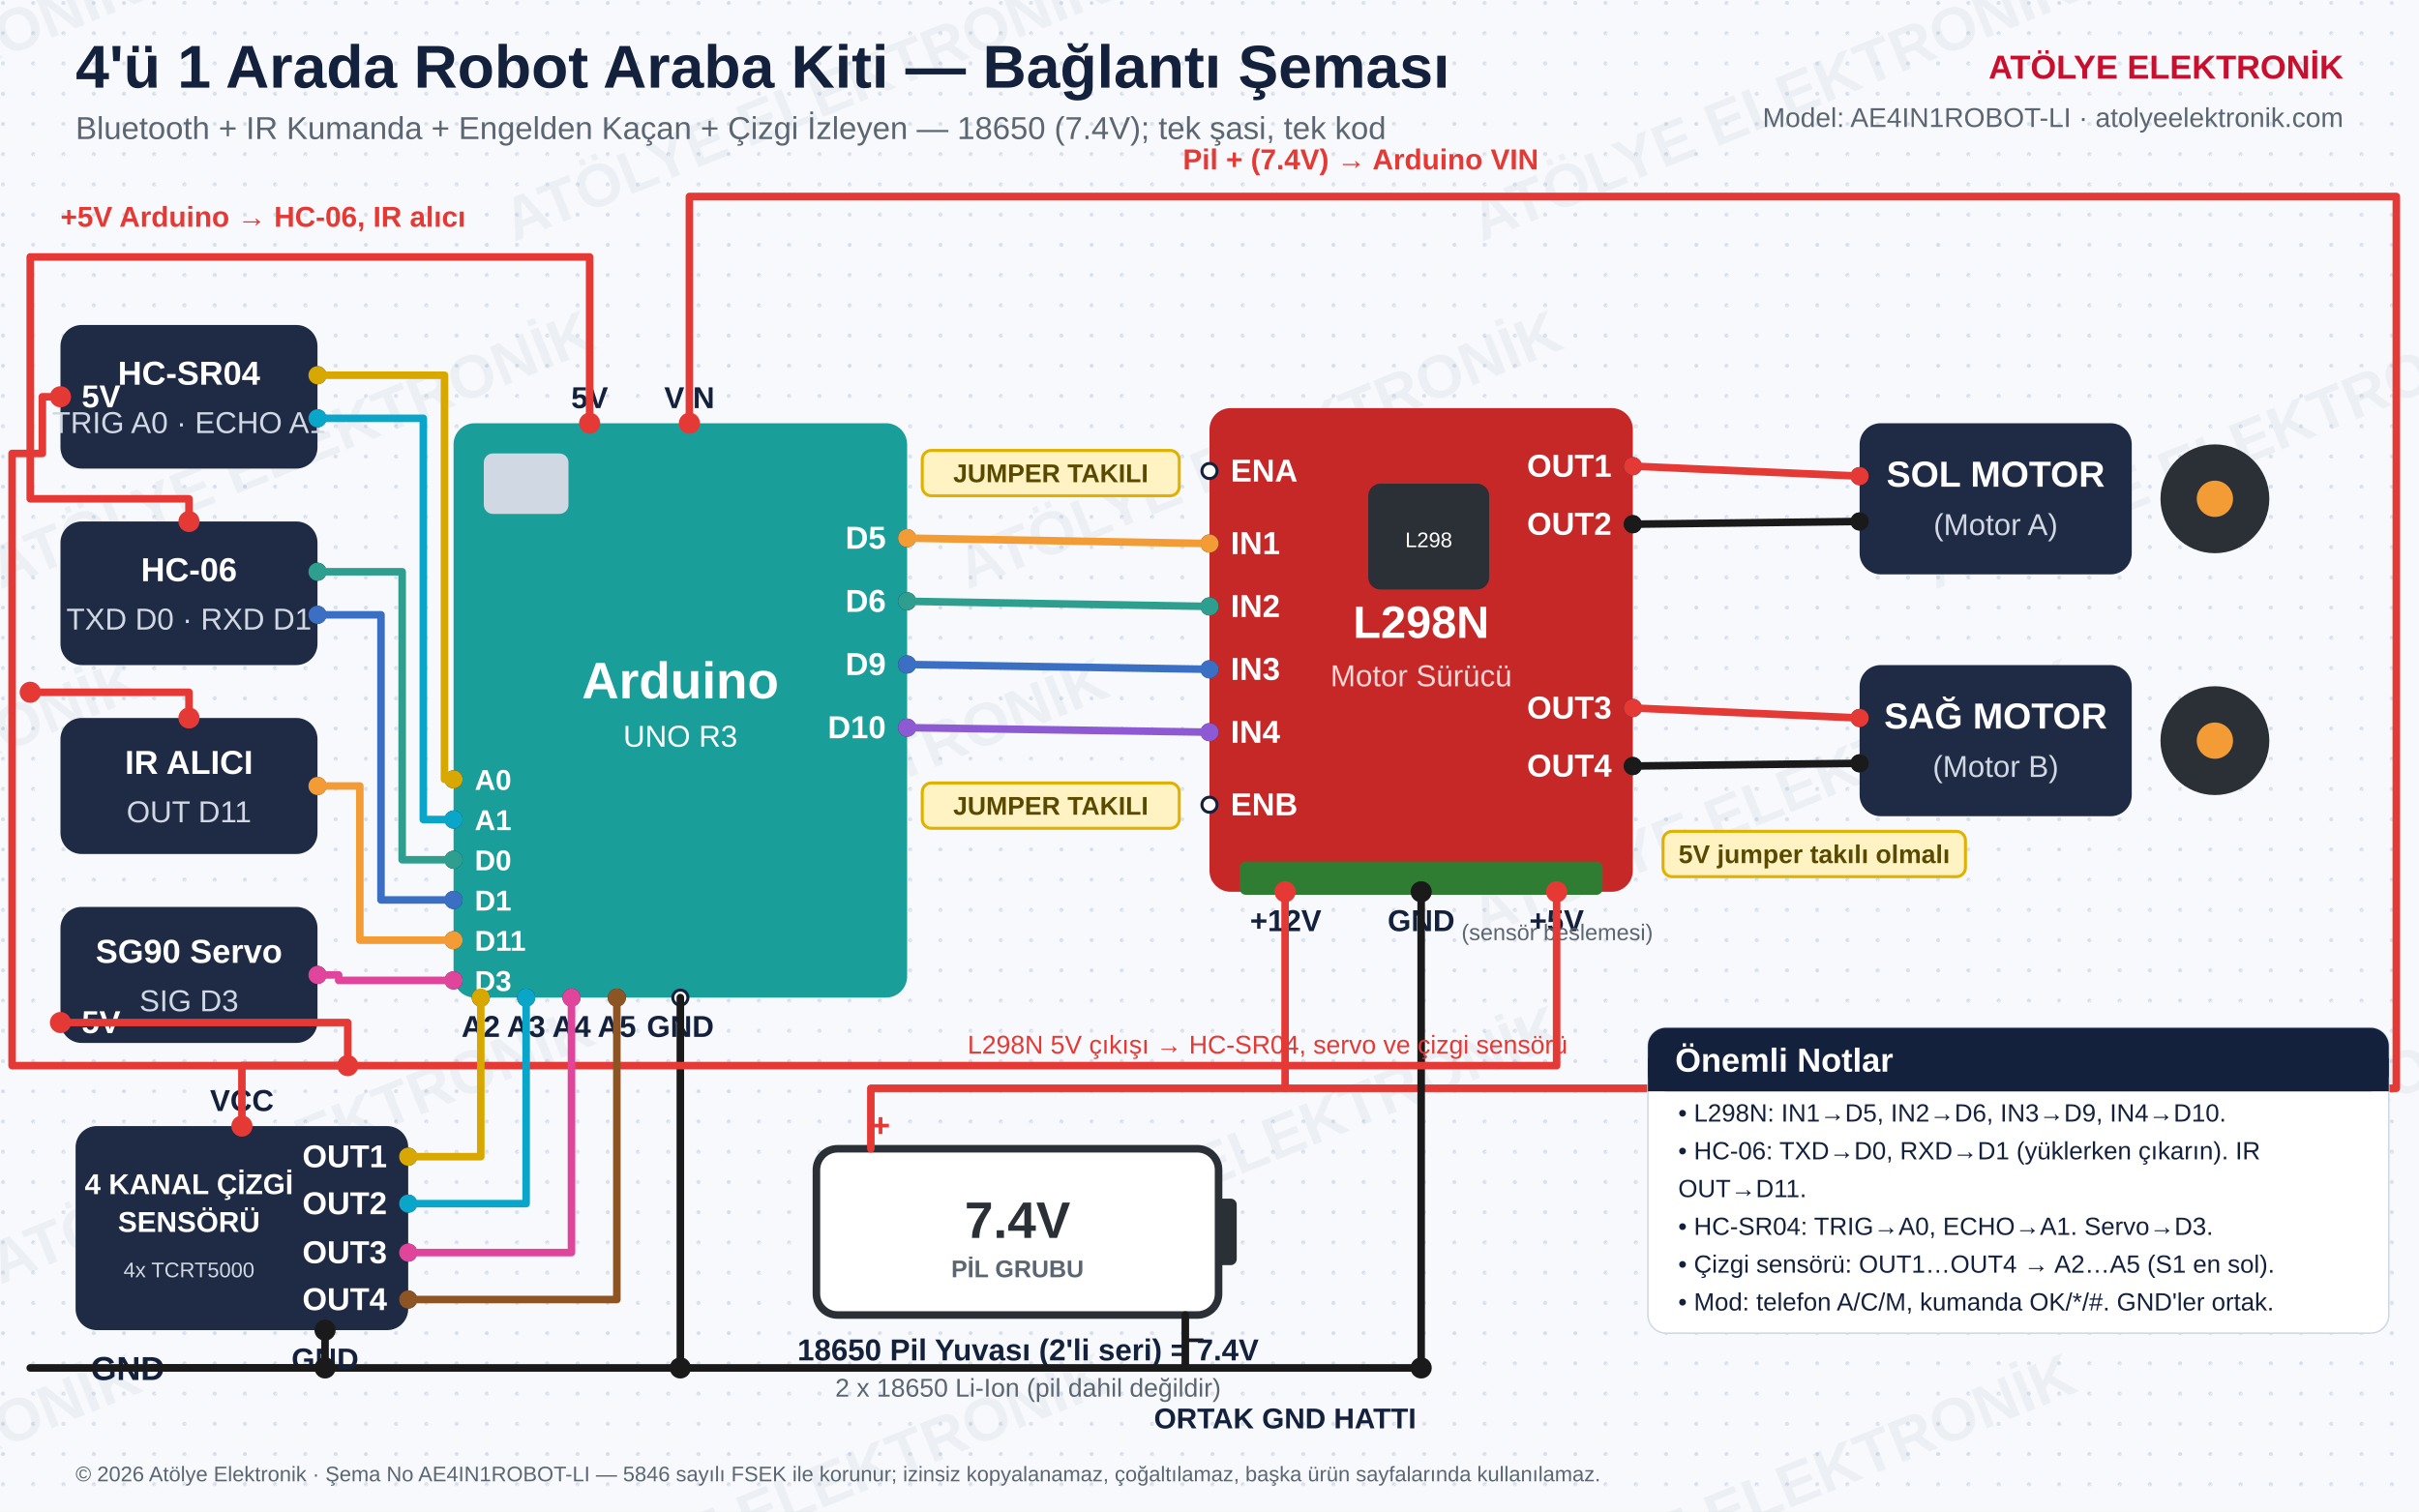
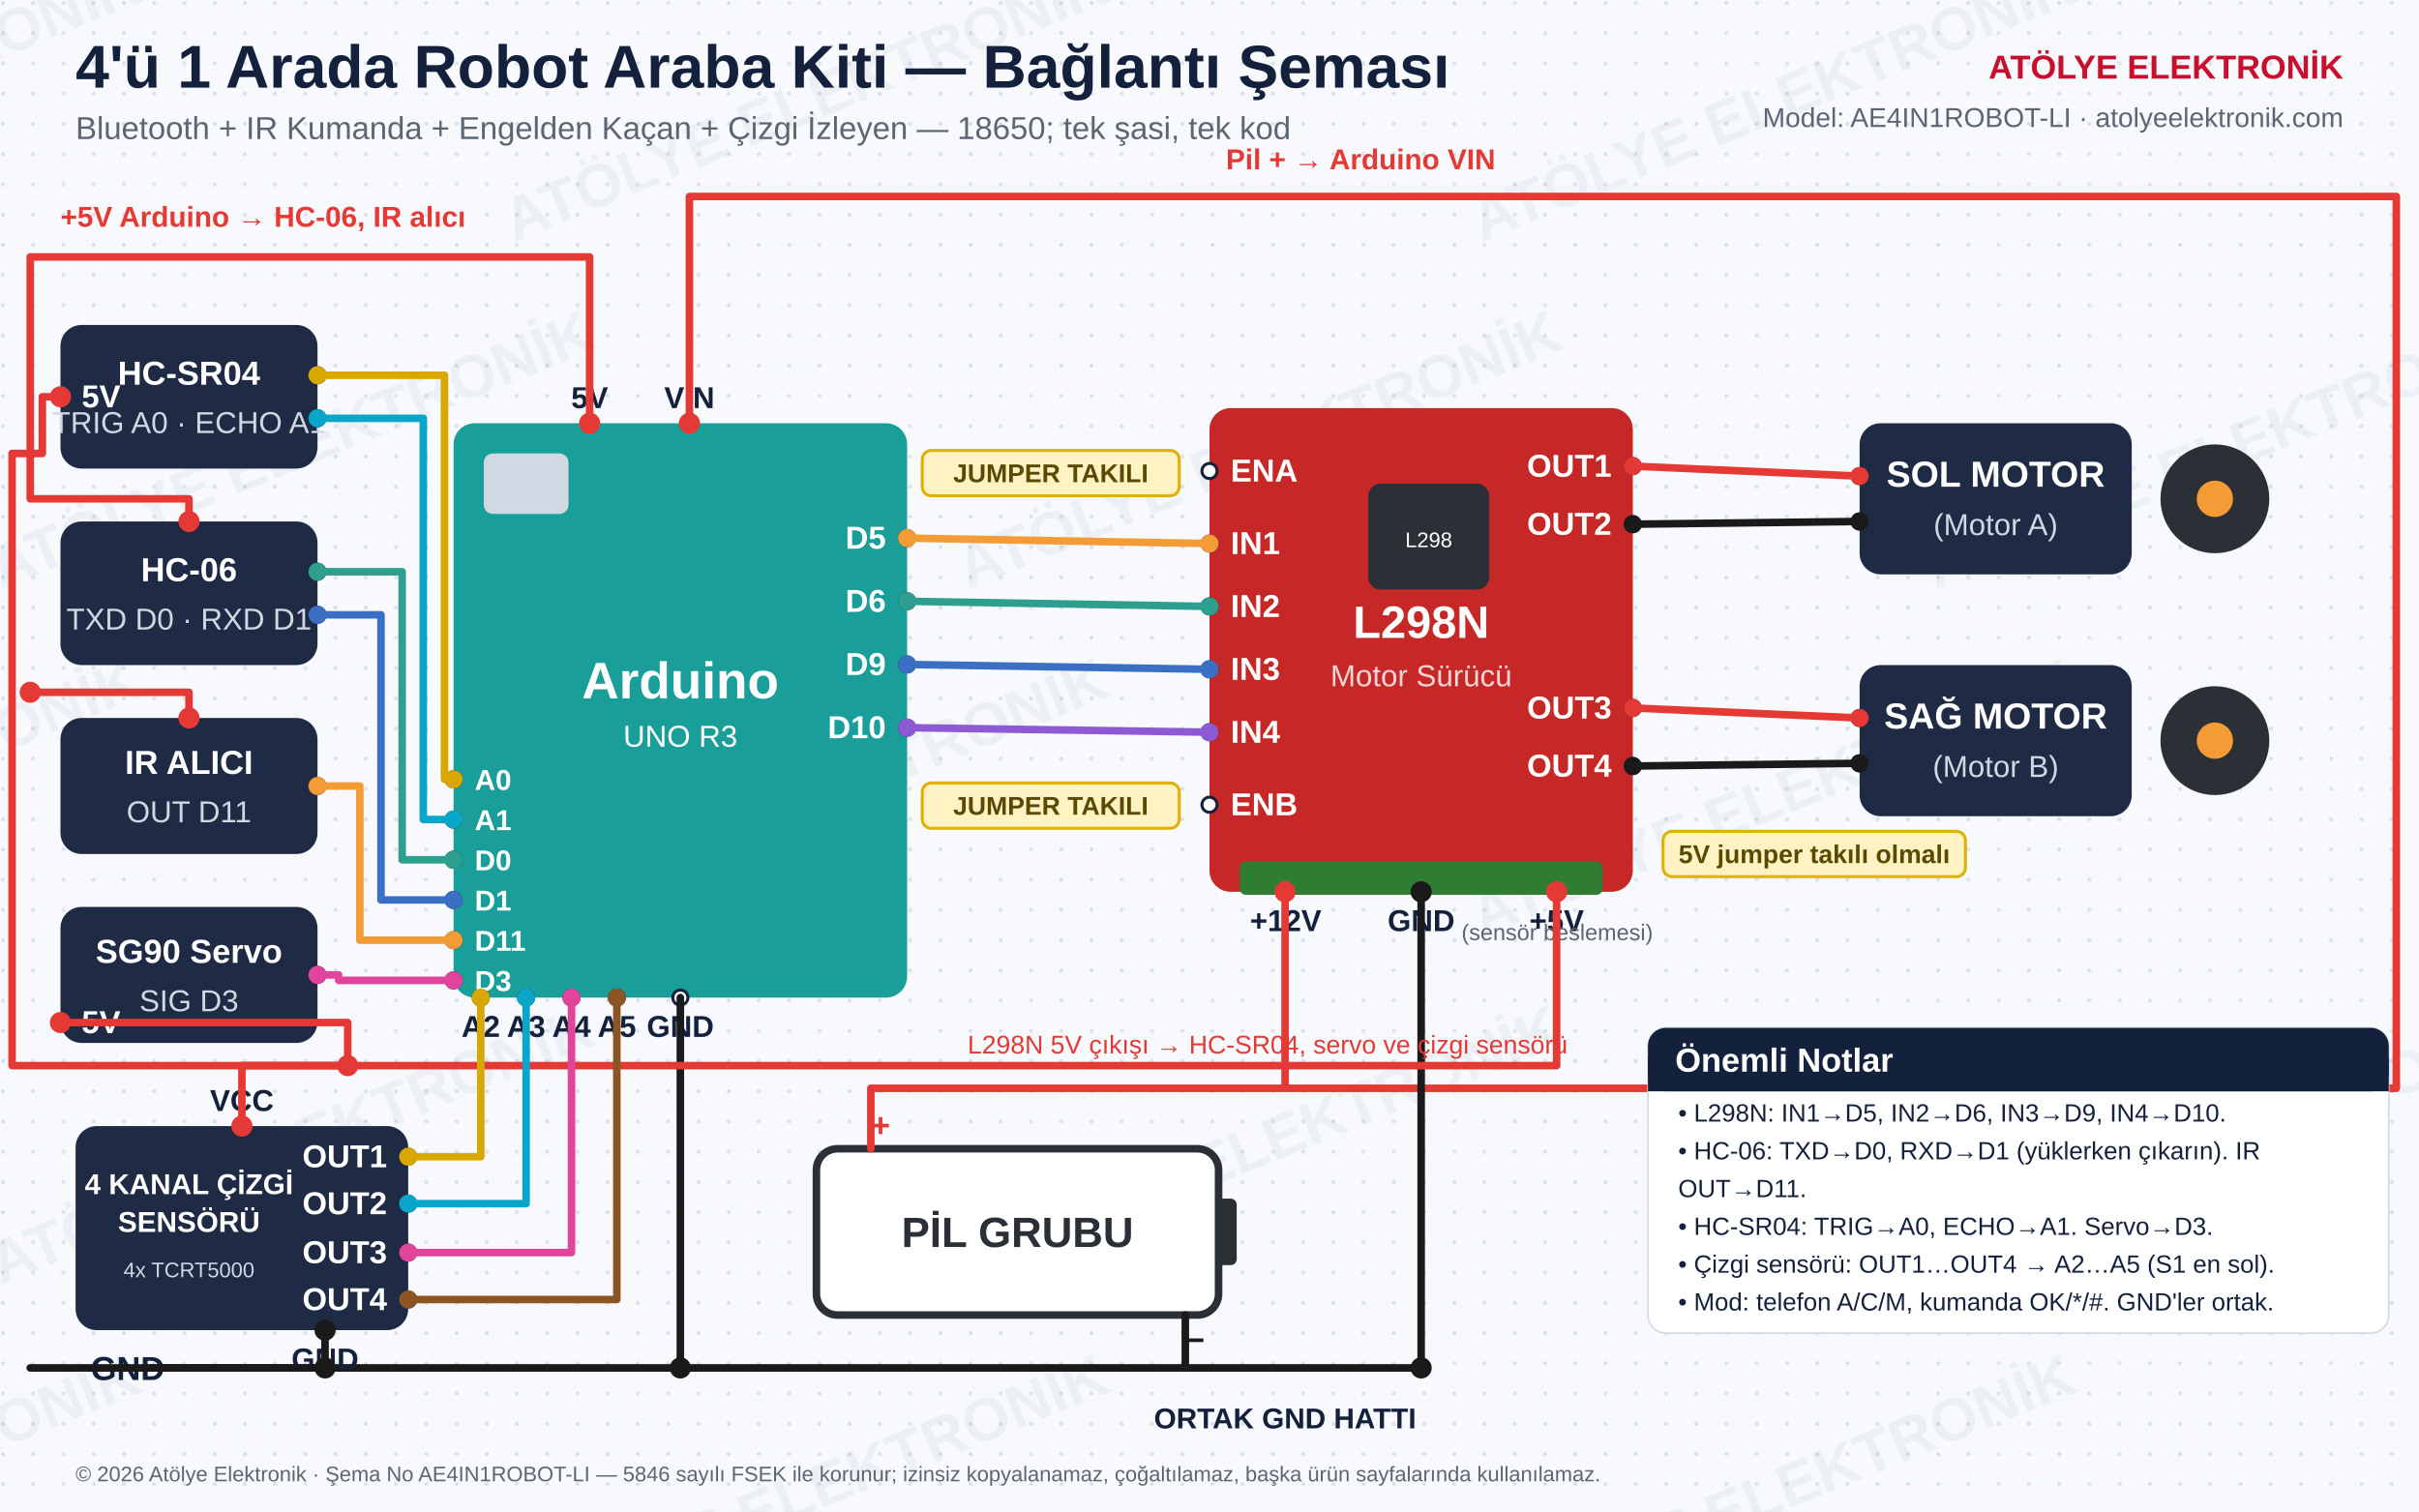
<svg xmlns="http://www.w3.org/2000/svg" width="1600" height="1000" viewBox="0 0 1600 1000" font-family="Segoe UI, Arial, sans-serif">
  <defs>
    <pattern id="dots" width="20" height="20" patternUnits="userSpaceOnUse">
      <circle cx="2" cy="2" r="1.3" fill="#d6dde8" />
    </pattern>
  </defs>
  <rect width="1600" height="1000" fill="#f7f9fc" />
  <rect width="1600" height="1000" fill="url(#dots)" />
  <g opacity="0.045" font-weight="800" font-size="40" fill="#003360">
    <text x="-300" y="160" transform="rotate(-22 -300 160)">ATÖLYE ELEKTRONİK</text>
    <text x="340" y="160" transform="rotate(-22 340 160)">ATÖLYE ELEKTRONİK</text>
    <text x="980" y="160" transform="rotate(-22 980 160)">ATÖLYE ELEKTRONİK</text>
    <text x="1620" y="160" transform="rotate(-22 1620 160)">ATÖLYE ELEKTRONİK</text>
    <text x="0" y="390" transform="rotate(-22 0 390)">ATÖLYE ELEKTRONİK</text>
    <text x="640" y="390" transform="rotate(-22 640 390)">ATÖLYE ELEKTRONİK</text>
    <text x="1280" y="390" transform="rotate(-22 1280 390)">ATÖLYE ELEKTRONİK</text>
    <text x="-300" y="620" transform="rotate(-22 -300 620)">ATÖLYE ELEKTRONİK</text>
    <text x="340" y="620" transform="rotate(-22 340 620)">ATÖLYE ELEKTRONİK</text>
    <text x="980" y="620" transform="rotate(-22 980 620)">ATÖLYE ELEKTRONİK</text>
    <text x="1620" y="620" transform="rotate(-22 1620 620)">ATÖLYE ELEKTRONİK</text>
    <text x="0" y="850" transform="rotate(-22 0 850)">ATÖLYE ELEKTRONİK</text>
    <text x="640" y="850" transform="rotate(-22 640 850)">ATÖLYE ELEKTRONİK</text>
    <text x="1280" y="850" transform="rotate(-22 1280 850)">ATÖLYE ELEKTRONİK</text>
    <text x="-300" y="1080" transform="rotate(-22 -300 1080)">ATÖLYE ELEKTRONİK</text>
    <text x="340" y="1080" transform="rotate(-22 340 1080)">ATÖLYE ELEKTRONİK</text>
    <text x="980" y="1080" transform="rotate(-22 980 1080)">ATÖLYE ELEKTRONİK</text>
    <text x="1620" y="1080" transform="rotate(-22 1620 1080)">ATÖLYE ELEKTRONİK</text>
  </g>
  <text x="50" y="58" font-size="40" font-weight="800" fill="#14213d">4'ü 1 Arada Robot Araba Kiti — Bağlantı Şeması</text>
-   <text x="50" y="92" font-size="21" fill="#5c6672">Bluetooth + IR Kumanda + Engelden Kaçan + Çizgi İzleyen — 18650 (7.4V); tek şasi, tek kod</text>
+   <text x="50" y="92" font-size="21" fill="#5c6672">Bluetooth + IR Kumanda + Engelden Kaçan + Çizgi İzleyen — 18650; tek şasi, tek kod</text>
  <text x="1550" y="52" text-anchor="end" font-size="22" font-weight="800" fill="#c8102e">ATÖLYE ELEKTRONİK</text>
  <text x="1550" y="84" text-anchor="end" font-size="18" fill="#5c6672">Model: AE4IN1ROBOT-LI · atolyeelektronik.com</text>
  <rect x="300" y="280" width="300" height="380" rx="14" fill="#1a9e9a" />
  <text x="450.0" y="462.0" text-anchor="middle" font-size="34" font-weight="700" fill="#fff">Arduino</text>
  <text x="450.0" y="494.0" text-anchor="middle" font-size="20" fill="#ffffff">UNO R3</text>
  <text x="586" y="363.0" text-anchor="end" font-size="21" font-weight="700" fill="#fff">D5</text>
  <circle cx="600" cy="356.0" r="5" fill="#fff" stroke="#14213d" stroke-width="2" />
  <text x="586" y="404.8" text-anchor="end" font-size="21" font-weight="700" fill="#fff">D6</text>
  <circle cx="600" cy="397.8" r="5" fill="#fff" stroke="#14213d" stroke-width="2" />
  <text x="586" y="446.6" text-anchor="end" font-size="21" font-weight="700" fill="#fff">D9</text>
  <circle cx="600" cy="439.6" r="5" fill="#fff" stroke="#14213d" stroke-width="2" />
  <text x="586" y="488.4" text-anchor="end" font-size="21" font-weight="700" fill="#fff">D10</text>
  <circle cx="600" cy="481.4" r="5" fill="#fff" stroke="#14213d" stroke-width="2" />
  <text x="390.0" y="270" text-anchor="middle" font-size="20" font-weight="700" fill="#14213d">5V</text>
  <circle cx="390.0" cy="280" r="5" fill="#fff" stroke="#14213d" stroke-width="2" />
  <text x="456.0" y="270" text-anchor="middle" font-size="20" font-weight="700" fill="#14213d">VIN</text>
  <circle cx="456.0" cy="280" r="5" fill="#fff" stroke="#14213d" stroke-width="2" />
  <text x="450.0" y="686" text-anchor="middle" font-size="20" font-weight="700" fill="#14213d">GND</text>
  <circle cx="450.0" cy="660" r="5" fill="#fff" stroke="#14213d" stroke-width="2" />
  <text x="318.0" y="686" text-anchor="middle" font-size="20" font-weight="700" fill="#14213d">A2</text>
  <circle cx="318.0" cy="660" r="5" fill="#fff" stroke="#14213d" stroke-width="2" />
  <text x="348.0" y="686" text-anchor="middle" font-size="20" font-weight="700" fill="#14213d">A3</text>
  <circle cx="348.0" cy="660" r="5" fill="#fff" stroke="#14213d" stroke-width="2" />
  <text x="378.0" y="686" text-anchor="middle" font-size="20" font-weight="700" fill="#14213d">A4</text>
  <circle cx="378.0" cy="660" r="5" fill="#fff" stroke="#14213d" stroke-width="2" />
  <text x="408.0" y="686" text-anchor="middle" font-size="20" font-weight="700" fill="#14213d">A5</text>
  <circle cx="408.0" cy="660" r="5" fill="#fff" stroke="#14213d" stroke-width="2" />
  <rect x="320" y="300" width="56" height="40" rx="6" fill="#cfd8e3" />
  <rect x="800" y="270" width="280" height="320" rx="14" fill="#c62828" />
  <text x="940.0" y="422.0" text-anchor="middle" font-size="30" font-weight="700" fill="#fff">L298N</text>
  <text x="940.0" y="454.0" text-anchor="middle" font-size="20" fill="#ffd5d5">Motor Sürücü</text>
  <text x="814" y="318.6" font-size="21" font-weight="700" fill="#fff">ENA</text>
  <circle cx="800" cy="311.6" r="5" fill="#fff" stroke="#14213d" stroke-width="2" />
  <text x="814" y="366.6" font-size="21" font-weight="700" fill="#fff">IN1</text>
  <circle cx="800" cy="359.6" r="5" fill="#fff" stroke="#14213d" stroke-width="2" />
  <text x="814" y="408.2" font-size="21" font-weight="700" fill="#fff">IN2</text>
  <circle cx="800" cy="401.2" r="5" fill="#fff" stroke="#14213d" stroke-width="2" />
  <text x="814" y="449.8" font-size="21" font-weight="700" fill="#fff">IN3</text>
  <circle cx="800" cy="442.8" r="5" fill="#fff" stroke="#14213d" stroke-width="2" />
  <text x="814" y="491.4" font-size="21" font-weight="700" fill="#fff">IN4</text>
  <circle cx="800" cy="484.4" r="5" fill="#fff" stroke="#14213d" stroke-width="2" />
  <text x="814" y="539.4" font-size="21" font-weight="700" fill="#fff">ENB</text>
  <circle cx="800" cy="532.4" r="5" fill="#fff" stroke="#14213d" stroke-width="2" />
  <text x="1066" y="315.4" text-anchor="end" font-size="21" font-weight="700" fill="#fff">OUT1</text>
  <circle cx="1080" cy="308.4" r="5" fill="#fff" stroke="#14213d" stroke-width="2" />
  <text x="1066" y="353.8" text-anchor="end" font-size="21" font-weight="700" fill="#fff">OUT2</text>
  <circle cx="1080" cy="346.8" r="5" fill="#fff" stroke="#14213d" stroke-width="2" />
  <text x="1066" y="475.4" text-anchor="end" font-size="21" font-weight="700" fill="#fff">OUT3</text>
  <circle cx="1080" cy="468.4" r="5" fill="#fff" stroke="#14213d" stroke-width="2" />
  <text x="1066" y="513.8" text-anchor="end" font-size="21" font-weight="700" fill="#fff">OUT4</text>
  <circle cx="1080" cy="506.8" r="5" fill="#fff" stroke="#14213d" stroke-width="2" />
  <text x="850.4" y="616" text-anchor="middle" font-size="20" font-weight="700" fill="#14213d">+12V</text>
  <circle cx="850.4" cy="590" r="5" fill="#fff" stroke="#14213d" stroke-width="2" />
  <text x="940.0" y="616" text-anchor="middle" font-size="20" font-weight="700" fill="#14213d">GND</text>
  <circle cx="940.0" cy="590" r="5" fill="#fff" stroke="#14213d" stroke-width="2" />
  <text x="1029.6" y="616" text-anchor="middle" font-size="20" font-weight="700" fill="#14213d">+5V</text>
  <circle cx="1029.6" cy="590" r="5" fill="#fff" stroke="#14213d" stroke-width="2" />
  <rect x="905" y="320" width="80" height="70" rx="8" fill="#2b2f36" />
  <text x="945" y="362" text-anchor="middle" font-size="14" fill="#fff">L298</text>
  <rect x="820" y="570" width="240" height="22" rx="4" fill="#2e7d32" />
  <rect x="610" y="298" width="170" height="30" rx="6" fill="#fff3c4" stroke="#e0b100" stroke-width="2" />
  <text x="695.0" y="319" text-anchor="middle" font-size="17" font-weight="700" fill="#5a4a00">JUMPER TAKILI</text>
  <rect x="610" y="518" width="170" height="30" rx="6" fill="#fff3c4" stroke="#e0b100" stroke-width="2" />
  <text x="695.0" y="539" text-anchor="middle" font-size="17" font-weight="700" fill="#5a4a00">JUMPER TAKILI</text>
  <rect x="1100" y="550" width="200" height="30" rx="6" fill="#fff3c4" stroke="#e0b100" stroke-width="2" />
  <text x="1200.0" y="571" text-anchor="middle" font-size="17" font-weight="700" fill="#5a4a00">5V jumper takılı olmalı</text>
  <text x="1030" y="622" text-anchor="middle" font-size="15" font-weight="500" fill="#5c6672">(sensör beslemesi)</text>
  <rect x="1230" y="280" width="180" height="100" rx="14" fill="#1f2a44" />
  <text x="1320.0" y="322.0" text-anchor="middle" font-size="24" font-weight="700" fill="#fff">SOL MOTOR</text>
  <text x="1320.0" y="354.0" text-anchor="middle" font-size="20" fill="#cfd8e3">(Motor A)</text>
  <text x="1244" y="322.0" font-size="21" font-weight="700" fill="#fff" />
  <circle cx="1230" cy="315.0" r="5" fill="#fff" stroke="#14213d" stroke-width="2" />
  <text x="1244" y="352.0" font-size="21" font-weight="700" fill="#fff"> </text>
  <circle cx="1230" cy="345.0" r="5" fill="#fff" stroke="#14213d" stroke-width="2" />
  <circle cx="1465" cy="330" r="36" fill="#2b2f36" />
  <circle cx="1465" cy="330" r="12" fill="#f39c35" />
  <rect x="1230" y="440" width="180" height="100" rx="14" fill="#1f2a44" />
  <text x="1320.0" y="482.0" text-anchor="middle" font-size="24" font-weight="700" fill="#fff">SAĞ MOTOR</text>
  <text x="1320.0" y="514.0" text-anchor="middle" font-size="20" fill="#cfd8e3">(Motor B)</text>
  <text x="1244" y="482.0" font-size="21" font-weight="700" fill="#fff" />
  <circle cx="1230" cy="475.0" r="5" fill="#fff" stroke="#14213d" stroke-width="2" />
  <text x="1244" y="512.0" font-size="21" font-weight="700" fill="#fff"> </text>
  <circle cx="1230" cy="505.0" r="5" fill="#fff" stroke="#14213d" stroke-width="2" />
  <circle cx="1465" cy="490" r="36" fill="#2b2f36" />
  <circle cx="1465" cy="490" r="12" fill="#f39c35" />
  <rect x="540" y="760" width="266" height="110" rx="14" fill="#fff" stroke="#2b2f36" stroke-width="5" />
  <rect x="804" y="793.0" width="14" height="44.0" rx="4" fill="#2b2f36" />
-   <text x="673.0" y="819.0" text-anchor="middle" font-size="34" font-weight="800" fill="#2b2f36">7.4V</text>
-   <text x="673.0" y="845.0" text-anchor="middle" font-size="16" font-weight="700" fill="#5c6672">PİL GRUBU</text>
+   <text x="673.0" y="825.0" text-anchor="middle" font-size="28" font-weight="800" fill="#2b2f36">PİL GRUBU</text>
  <text x="576" y="752" font-size="22" font-weight="700" fill="#e53935">+</text>
  <text x="784" y="894" font-size="22" font-weight="700" fill="#1a1a1a">−</text>
-   <text x="680.0" y="900" text-anchor="middle" font-size="20" font-weight="700" fill="#14213d">18650 Pil Yuvası (2'li seri) = 7.4V</text>
-   <text x="680.0" y="924" text-anchor="middle" font-size="17" fill="#5c6672">2 x 18650 Li-Ion (pil dahil değildir)</text>
  <path d="M 600 356.0 L 800 359.6" fill="none" stroke="#f39c35" stroke-width="5" stroke-linejoin="round" stroke-linecap="round" />
  <circle cx="600" cy="356.0" r="6" fill="#f39c35" />
  <circle cx="800" cy="359.6" r="6" fill="#f39c35" />
  <path d="M 600 397.8 L 800 401.2" fill="none" stroke="#2e9e8f" stroke-width="5" stroke-linejoin="round" stroke-linecap="round" />
  <circle cx="600" cy="397.8" r="6" fill="#2e9e8f" />
  <circle cx="800" cy="401.2" r="6" fill="#2e9e8f" />
  <path d="M 600 439.6 L 800 442.8" fill="none" stroke="#3b6fc4" stroke-width="5" stroke-linejoin="round" stroke-linecap="round" />
  <circle cx="600" cy="439.6" r="6" fill="#3b6fc4" />
  <circle cx="800" cy="442.8" r="6" fill="#3b6fc4" />
  <path d="M 600 481.4 L 800 484.4" fill="none" stroke="#8e5ad4" stroke-width="5" stroke-linejoin="round" stroke-linecap="round" />
  <circle cx="600" cy="481.4" r="6" fill="#8e5ad4" />
  <circle cx="800" cy="484.4" r="6" fill="#8e5ad4" />
  <path d="M 1080 308.4 L 1230 315.0" fill="none" stroke="#e53935" stroke-width="5" stroke-linejoin="round" stroke-linecap="round" />
  <circle cx="1080" cy="308.4" r="6" fill="#e53935" />
  <circle cx="1230" cy="315.0" r="6" fill="#e53935" />
  <path d="M 1080 346.8 L 1230 345.0" fill="none" stroke="#1a1a1a" stroke-width="5" stroke-linejoin="round" stroke-linecap="round" />
  <circle cx="1080" cy="346.8" r="6" fill="#1a1a1a" />
  <circle cx="1230" cy="345.0" r="6" fill="#1a1a1a" />
  <path d="M 1080 468.4 L 1230 475.0" fill="none" stroke="#e53935" stroke-width="5" stroke-linejoin="round" stroke-linecap="round" />
  <circle cx="1080" cy="468.4" r="6" fill="#e53935" />
  <circle cx="1230" cy="475.0" r="6" fill="#e53935" />
  <path d="M 1080 506.8 L 1230 505.0" fill="none" stroke="#1a1a1a" stroke-width="5" stroke-linejoin="round" stroke-linecap="round" />
  <circle cx="1080" cy="506.8" r="6" fill="#1a1a1a" />
  <circle cx="1230" cy="505.0" r="6" fill="#1a1a1a" />
  <path d="M 576 760 L 576 720 L 850 720 L 850 590" fill="none" stroke="#e53935" stroke-width="5" stroke-linejoin="round" stroke-linecap="round" />
  <circle cx="850" cy="590" r="7" fill="#e53935" />
  <path d="M 850 720 L 1585 720 L 1585 130 L 456 130 L 456 280" fill="none" stroke="#e53935" stroke-width="5" stroke-linejoin="round" stroke-linecap="round" />
  <circle cx="456" cy="280" r="7" fill="#e53935" />
-   <text x="900" y="112" text-anchor="middle" font-size="19" font-weight="700" fill="#e53935">Pil + (7.4V) → Arduino VIN</text>
+   <text x="900" y="112" text-anchor="middle" font-size="19" font-weight="700" fill="#e53935">Pil + → Arduino VIN</text>
  <path d="M 784 870 L 784 905 L 100 905" fill="none" stroke="#1a1a1a" stroke-width="5" stroke-linejoin="round" stroke-linecap="round" />
  <path d="M 784 905 L 940 905 L 940 590" fill="none" stroke="#1a1a1a" stroke-width="5" stroke-linejoin="round" stroke-linecap="round" />
  <circle cx="940" cy="590" r="7" fill="#1a1a1a" />
  <path d="M 450 660 L 450 905" fill="none" stroke="#1a1a1a" stroke-width="5" stroke-linejoin="round" stroke-linecap="round" />
  <circle cx="450" cy="905" r="7" fill="#1a1a1a" />
  <circle cx="940" cy="905" r="7" fill="#1a1a1a" />
  <text x="60" y="913" text-anchor="start" font-size="22" font-weight="700" fill="#14213d">GND</text>
  <text x="850" y="945" text-anchor="middle" font-size="19" font-weight="700" fill="#14213d">ORTAK GND HATTI</text>
  <rect x="40" y="215" width="170" height="95" rx="14" fill="#1f2a44" />
  <text x="125.0" y="254.5" text-anchor="middle" font-size="22" font-weight="700" fill="#fff">HC-SR04</text>
  <text x="125.0" y="286.5" text-anchor="middle" font-size="20" fill="#cfd8e3">TRIG A0 · ECHO A1</text>
  <text x="196" y="255.25" text-anchor="end" font-size="21" font-weight="700" fill="#fff" />
  <circle cx="210" cy="248.25" r="5" fill="#fff" stroke="#14213d" stroke-width="2" />
  <text x="196" y="283.75" text-anchor="end" font-size="21" font-weight="700" fill="#fff"> </text>
  <circle cx="210" cy="276.75" r="5" fill="#fff" stroke="#14213d" stroke-width="2" />
  <text x="54" y="269.5" font-size="21" font-weight="700" fill="#fff">5V</text>
  <circle cx="40" cy="262.5" r="5" fill="#fff" stroke="#14213d" stroke-width="2" />
  <rect x="40" y="345" width="170" height="95" rx="14" fill="#1f2a44" />
  <text x="125.0" y="384.5" text-anchor="middle" font-size="22" font-weight="700" fill="#fff">HC-06</text>
  <text x="125.0" y="416.5" text-anchor="middle" font-size="20" fill="#cfd8e3">TXD D0 · RXD D1</text>
  <text x="196" y="385.25" text-anchor="end" font-size="21" font-weight="700" fill="#fff" />
  <circle cx="210" cy="378.25" r="5" fill="#fff" stroke="#14213d" stroke-width="2" />
  <text x="196" y="413.75" text-anchor="end" font-size="21" font-weight="700" fill="#fff"> </text>
  <circle cx="210" cy="406.75" r="5" fill="#fff" stroke="#14213d" stroke-width="2" />
  <rect x="40" y="475" width="170" height="90" rx="14" fill="#1f2a44" />
  <text x="125.0" y="512.0" text-anchor="middle" font-size="22" font-weight="700" fill="#fff">IR ALICI</text>
  <text x="125.0" y="544.0" text-anchor="middle" font-size="20" fill="#cfd8e3">OUT D11</text>
  <text x="196" y="527.0" text-anchor="end" font-size="21" font-weight="700" fill="#fff" />
  <circle cx="210" cy="520.0" r="5" fill="#fff" stroke="#14213d" stroke-width="2" />
  <rect x="40" y="600" width="170" height="90" rx="14" fill="#1f2a44" />
  <text x="125.0" y="637.0" text-anchor="middle" font-size="22" font-weight="700" fill="#fff">SG90 Servo</text>
  <text x="125.0" y="669.0" text-anchor="middle" font-size="20" fill="#cfd8e3">SIG D3</text>
  <text x="196" y="652.0" text-anchor="end" font-size="21" font-weight="700" fill="#fff" />
  <circle cx="210" cy="645.0" r="5" fill="#fff" stroke="#14213d" stroke-width="2" />
  <text x="54" y="683.5" font-size="21" font-weight="700" fill="#fff">5V</text>
  <circle cx="40" cy="676.5" r="5" fill="#fff" stroke="#14213d" stroke-width="2" />
  <text x="314" y="522.6" font-size="19" font-weight="700" fill="#fff">A0</text>
  <circle cx="300" cy="515.6" r="5" fill="#fff" stroke="#14213d" stroke-width="2" />
  <text x="314" y="549.2" font-size="19" font-weight="700" fill="#fff">A1</text>
  <circle cx="300" cy="542.2" r="5" fill="#fff" stroke="#14213d" stroke-width="2" />
  <text x="314" y="575.8" font-size="19" font-weight="700" fill="#fff">D0</text>
  <circle cx="300" cy="568.8" r="5" fill="#fff" stroke="#14213d" stroke-width="2" />
  <text x="314" y="602.4" font-size="19" font-weight="700" fill="#fff">D1</text>
  <circle cx="300" cy="595.4" r="5" fill="#fff" stroke="#14213d" stroke-width="2" />
  <text x="314" y="629.0" font-size="19" font-weight="700" fill="#fff">D11</text>
  <circle cx="300" cy="622.0" r="5" fill="#fff" stroke="#14213d" stroke-width="2" />
  <text x="314" y="655.6" font-size="19" font-weight="700" fill="#fff">D3</text>
  <circle cx="300" cy="648.6" r="5" fill="#fff" stroke="#14213d" stroke-width="2" />
  <path d="M 210 248.25 L 294 248.25 L 294 515.6 L 300 515.6" fill="none" stroke="#d8a800" stroke-width="5" stroke-linejoin="round" stroke-linecap="round" />
  <circle cx="210" cy="248.25" r="6" fill="#d8a800" />
  <circle cx="300" cy="515.6" r="6" fill="#d8a800" />
  <path d="M 210 276.75 L 280 276.75 L 280 542.2 L 300 542.2" fill="none" stroke="#0aa6c9" stroke-width="5" stroke-linejoin="round" stroke-linecap="round" />
  <circle cx="210" cy="276.75" r="6" fill="#0aa6c9" />
  <circle cx="300" cy="542.2" r="6" fill="#0aa6c9" />
  <path d="M 210 378.25 L 266 378.25 L 266 568.8 L 300 568.8" fill="none" stroke="#2e9e8f" stroke-width="5" stroke-linejoin="round" stroke-linecap="round" />
  <circle cx="210" cy="378.25" r="6" fill="#2e9e8f" />
  <circle cx="300" cy="568.8" r="6" fill="#2e9e8f" />
  <path d="M 210 406.75 L 252 406.75 L 252 595.4 L 300 595.4" fill="none" stroke="#3b6fc4" stroke-width="5" stroke-linejoin="round" stroke-linecap="round" />
  <circle cx="210" cy="406.75" r="6" fill="#3b6fc4" />
  <circle cx="300" cy="595.4" r="6" fill="#3b6fc4" />
  <path d="M 210 520.0 L 238 520 L 238 622 L 300 622.0" fill="none" stroke="#f39c35" stroke-width="5" stroke-linejoin="round" stroke-linecap="round" />
  <circle cx="210" cy="520.0" r="6" fill="#f39c35" />
  <circle cx="300" cy="622.0" r="6" fill="#f39c35" />
  <path d="M 210 645.0 L 224 645 L 224 648.6 L 300 648.6" fill="none" stroke="#e0459b" stroke-width="5" stroke-linejoin="round" stroke-linecap="round" />
  <circle cx="210" cy="645.0" r="6" fill="#e0459b" />
  <circle cx="300" cy="648.6" r="6" fill="#e0459b" />
  <path d="M 125 345 L 125 330 L 20 330 L 20 170 L 390 170 L 390 280" fill="none" stroke="#e53935" stroke-width="5" stroke-linejoin="round" stroke-linecap="round" />
  <circle cx="390" cy="280" r="7" fill="#e53935" />
  <circle cx="125" cy="345" r="7" fill="#e53935" />
  <path d="M 125 475 L 125 458 L 20 458" fill="none" stroke="#e53935" stroke-width="5" stroke-linejoin="round" stroke-linecap="round" />
  <circle cx="125" cy="475" r="7" fill="#e53935" />
  <circle cx="20" cy="458" r="7" fill="#e53935" />
  <text x="40" y="150" text-anchor="start" font-size="19" font-weight="700" fill="#e53935">+5V Arduino → HC-06, IR alıcı</text>
  <path d="M 40 262.5 L 28 262.5 L 28 300 L 8 300 L 8 705 L 230 705 L 230 676.5 L 40 676.5" fill="none" stroke="#e53935" stroke-width="5" stroke-linejoin="round" stroke-linecap="round" />
  <circle cx="40" cy="262.5" r="7" fill="#e53935" />
  <circle cx="40" cy="676.5" r="7" fill="#e53935" />
  <path d="M 230 705 L 1029.6 705 L 1029.6 590" fill="none" stroke="#e53935" stroke-width="5" stroke-linejoin="round" stroke-linecap="round" />
  <circle cx="230" cy="705" r="7" fill="#e53935" />
  <circle cx="1029.6" cy="590" r="7" fill="#e53935" />
  <text x="640" y="697" text-anchor="start" font-size="17" font-weight="500" fill="#e53935">L298N 5V çıkışı → HC-SR04, servo ve çizgi sensörü</text>
  <path d="M 20 905 L 100 905" fill="none" stroke="#1a1a1a" stroke-width="5" stroke-linejoin="round" stroke-linecap="round" />
  <rect x="50" y="745" width="220" height="135" rx="14" fill="#1f2a44" />
  <text x="160.0" y="822.5" text-anchor="middle" font-size="18" font-weight="700" fill="#fff" />
  <text x="160.0" y="735" text-anchor="middle" font-size="20" font-weight="700" fill="#14213d">VCC</text>
  <circle cx="160.0" cy="745" r="5" fill="#fff" stroke="#14213d" stroke-width="2" />
  <text x="215.0" y="906" text-anchor="middle" font-size="20" font-weight="700" fill="#14213d">GND</text>
  <circle cx="215.0" cy="880" r="5" fill="#fff" stroke="#14213d" stroke-width="2" />
  <text x="256" y="772.25" text-anchor="end" font-size="21" font-weight="700" fill="#fff">OUT1</text>
  <circle cx="270" cy="765.25" r="5" fill="#fff" stroke="#14213d" stroke-width="2" />
  <text x="256" y="803.3" text-anchor="end" font-size="21" font-weight="700" fill="#fff">OUT2</text>
  <circle cx="270" cy="796.3" r="5" fill="#fff" stroke="#14213d" stroke-width="2" />
  <text x="256" y="835.7" text-anchor="end" font-size="21" font-weight="700" fill="#fff">OUT3</text>
  <circle cx="270" cy="828.7" r="5" fill="#fff" stroke="#14213d" stroke-width="2" />
  <text x="256" y="866.75" text-anchor="end" font-size="21" font-weight="700" fill="#fff">OUT4</text>
  <circle cx="270" cy="859.75" r="5" fill="#fff" stroke="#14213d" stroke-width="2" />
  <text x="125" y="790" text-anchor="middle" font-size="19" font-weight="700" fill="#fff">4 KANAL ÇİZGİ</text>
  <text x="125" y="815" text-anchor="middle" font-size="19" font-weight="700" fill="#fff">SENSÖRÜ</text>
  <text x="125" y="845" text-anchor="middle" font-size="14" font-weight="500" fill="#cfd8e3">4x TCRT5000</text>
  <path d="M 270 765.25 L 318.0 765.25 L 318.0 660" fill="none" stroke="#d8a800" stroke-width="5" stroke-linejoin="round" stroke-linecap="round" />
  <circle cx="270" cy="765.25" r="6" fill="#d8a800" />
  <circle cx="318.0" cy="660" r="6" fill="#d8a800" />
  <path d="M 270 796.3 L 348.0 796.3 L 348.0 660" fill="none" stroke="#0aa6c9" stroke-width="5" stroke-linejoin="round" stroke-linecap="round" />
  <circle cx="270" cy="796.3" r="6" fill="#0aa6c9" />
  <circle cx="348.0" cy="660" r="6" fill="#0aa6c9" />
  <path d="M 270 828.7 L 378.0 828.7 L 378.0 660" fill="none" stroke="#e0459b" stroke-width="5" stroke-linejoin="round" stroke-linecap="round" />
  <circle cx="270" cy="828.7" r="6" fill="#e0459b" />
  <circle cx="378.0" cy="660" r="6" fill="#e0459b" />
  <path d="M 270 859.75 L 408.0 859.75 L 408.0 660" fill="none" stroke="#8d5524" stroke-width="5" stroke-linejoin="round" stroke-linecap="round" />
  <circle cx="270" cy="859.75" r="6" fill="#8d5524" />
  <circle cx="408.0" cy="660" r="6" fill="#8d5524" />
  <path d="M 160 745 L 160 705 L 230 705" fill="none" stroke="#e53935" stroke-width="5" stroke-linejoin="round" stroke-linecap="round" />
  <circle cx="160" cy="745" r="7" fill="#e53935" />
  <path d="M 215 880 L 215 905 L 100 905" fill="none" stroke="#1a1a1a" stroke-width="5" stroke-linejoin="round" stroke-linecap="round" />
  <circle cx="215" cy="880" r="7" fill="#1a1a1a" />
  <circle cx="215" cy="905" r="7" fill="#1a1a1a" />
  <rect x="1090" y="680" width="490" height="202" rx="12" fill="#fff" stroke="#cfd8e3" />
  <rect x="1090" y="680" width="490" height="42" rx="12" fill="#14213d" />
  <rect x="1090" y="700" width="490" height="22" fill="#14213d" />
  <text x="1108" y="709" font-size="22" font-weight="700" fill="#fff">Önemli Notlar</text>
  <text x="1110" y="742" font-size="16.5" fill="#14213d">• L298N: IN1→D5, IN2→D6, IN3→D9, IN4→D10.</text>
  <text x="1110" y="767" font-size="16.5" fill="#14213d">• HC-06: TXD→D0, RXD→D1 (yüklerken çıkarın). IR</text>
  <text x="1110" y="792" font-size="16.5" fill="#14213d">   OUT→D11.</text>
  <text x="1110" y="817" font-size="16.5" fill="#14213d">• HC-SR04: TRIG→A0, ECHO→A1. Servo→D3.</text>
  <text x="1110" y="842" font-size="16.5" fill="#14213d">• Çizgi sensörü: OUT1…OUT4 → A2…A5 (S1 en sol).</text>
  <text x="1110" y="867" font-size="16.5" fill="#14213d">• Mod: telefon A/C/M, kumanda OK/*/#. GND'ler ortak.</text>
  <text x="50" y="980" font-size="14" fill="#5c6672">© 2026 Atölye Elektronik · Şema No AE4IN1ROBOT-LI — 5846 sayılı FSEK ile korunur; izinsiz kopyalanamaz, çoğaltılamaz, başka ürün sayfalarında kullanılamaz.</text>
</svg>
